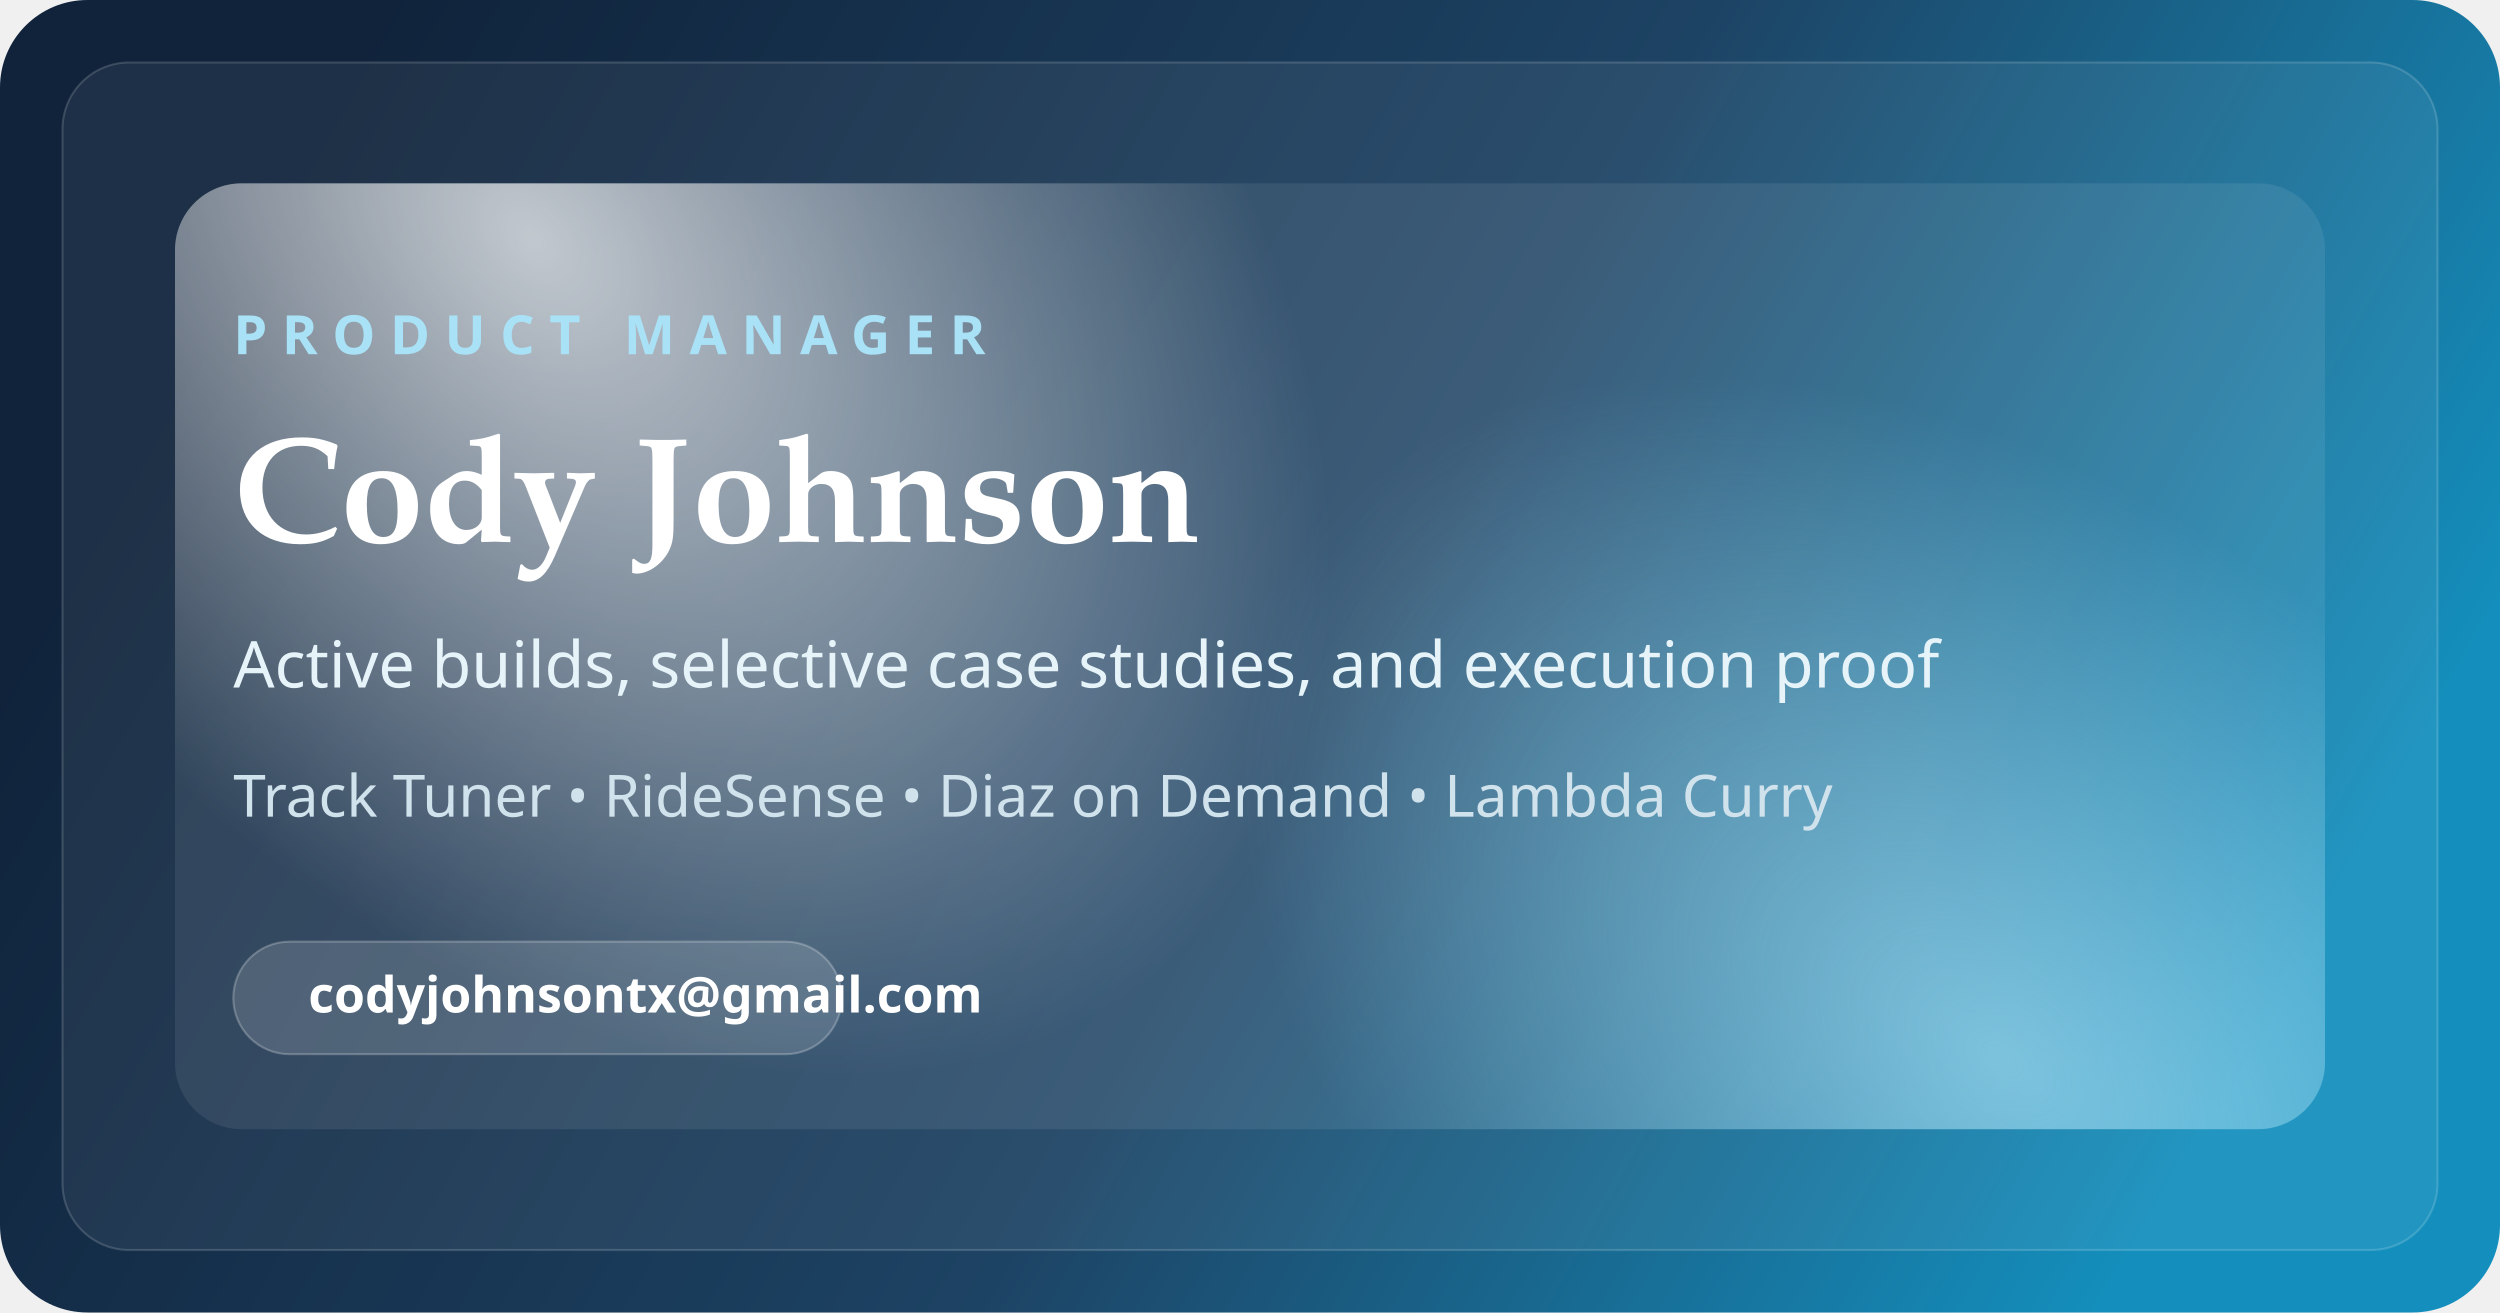
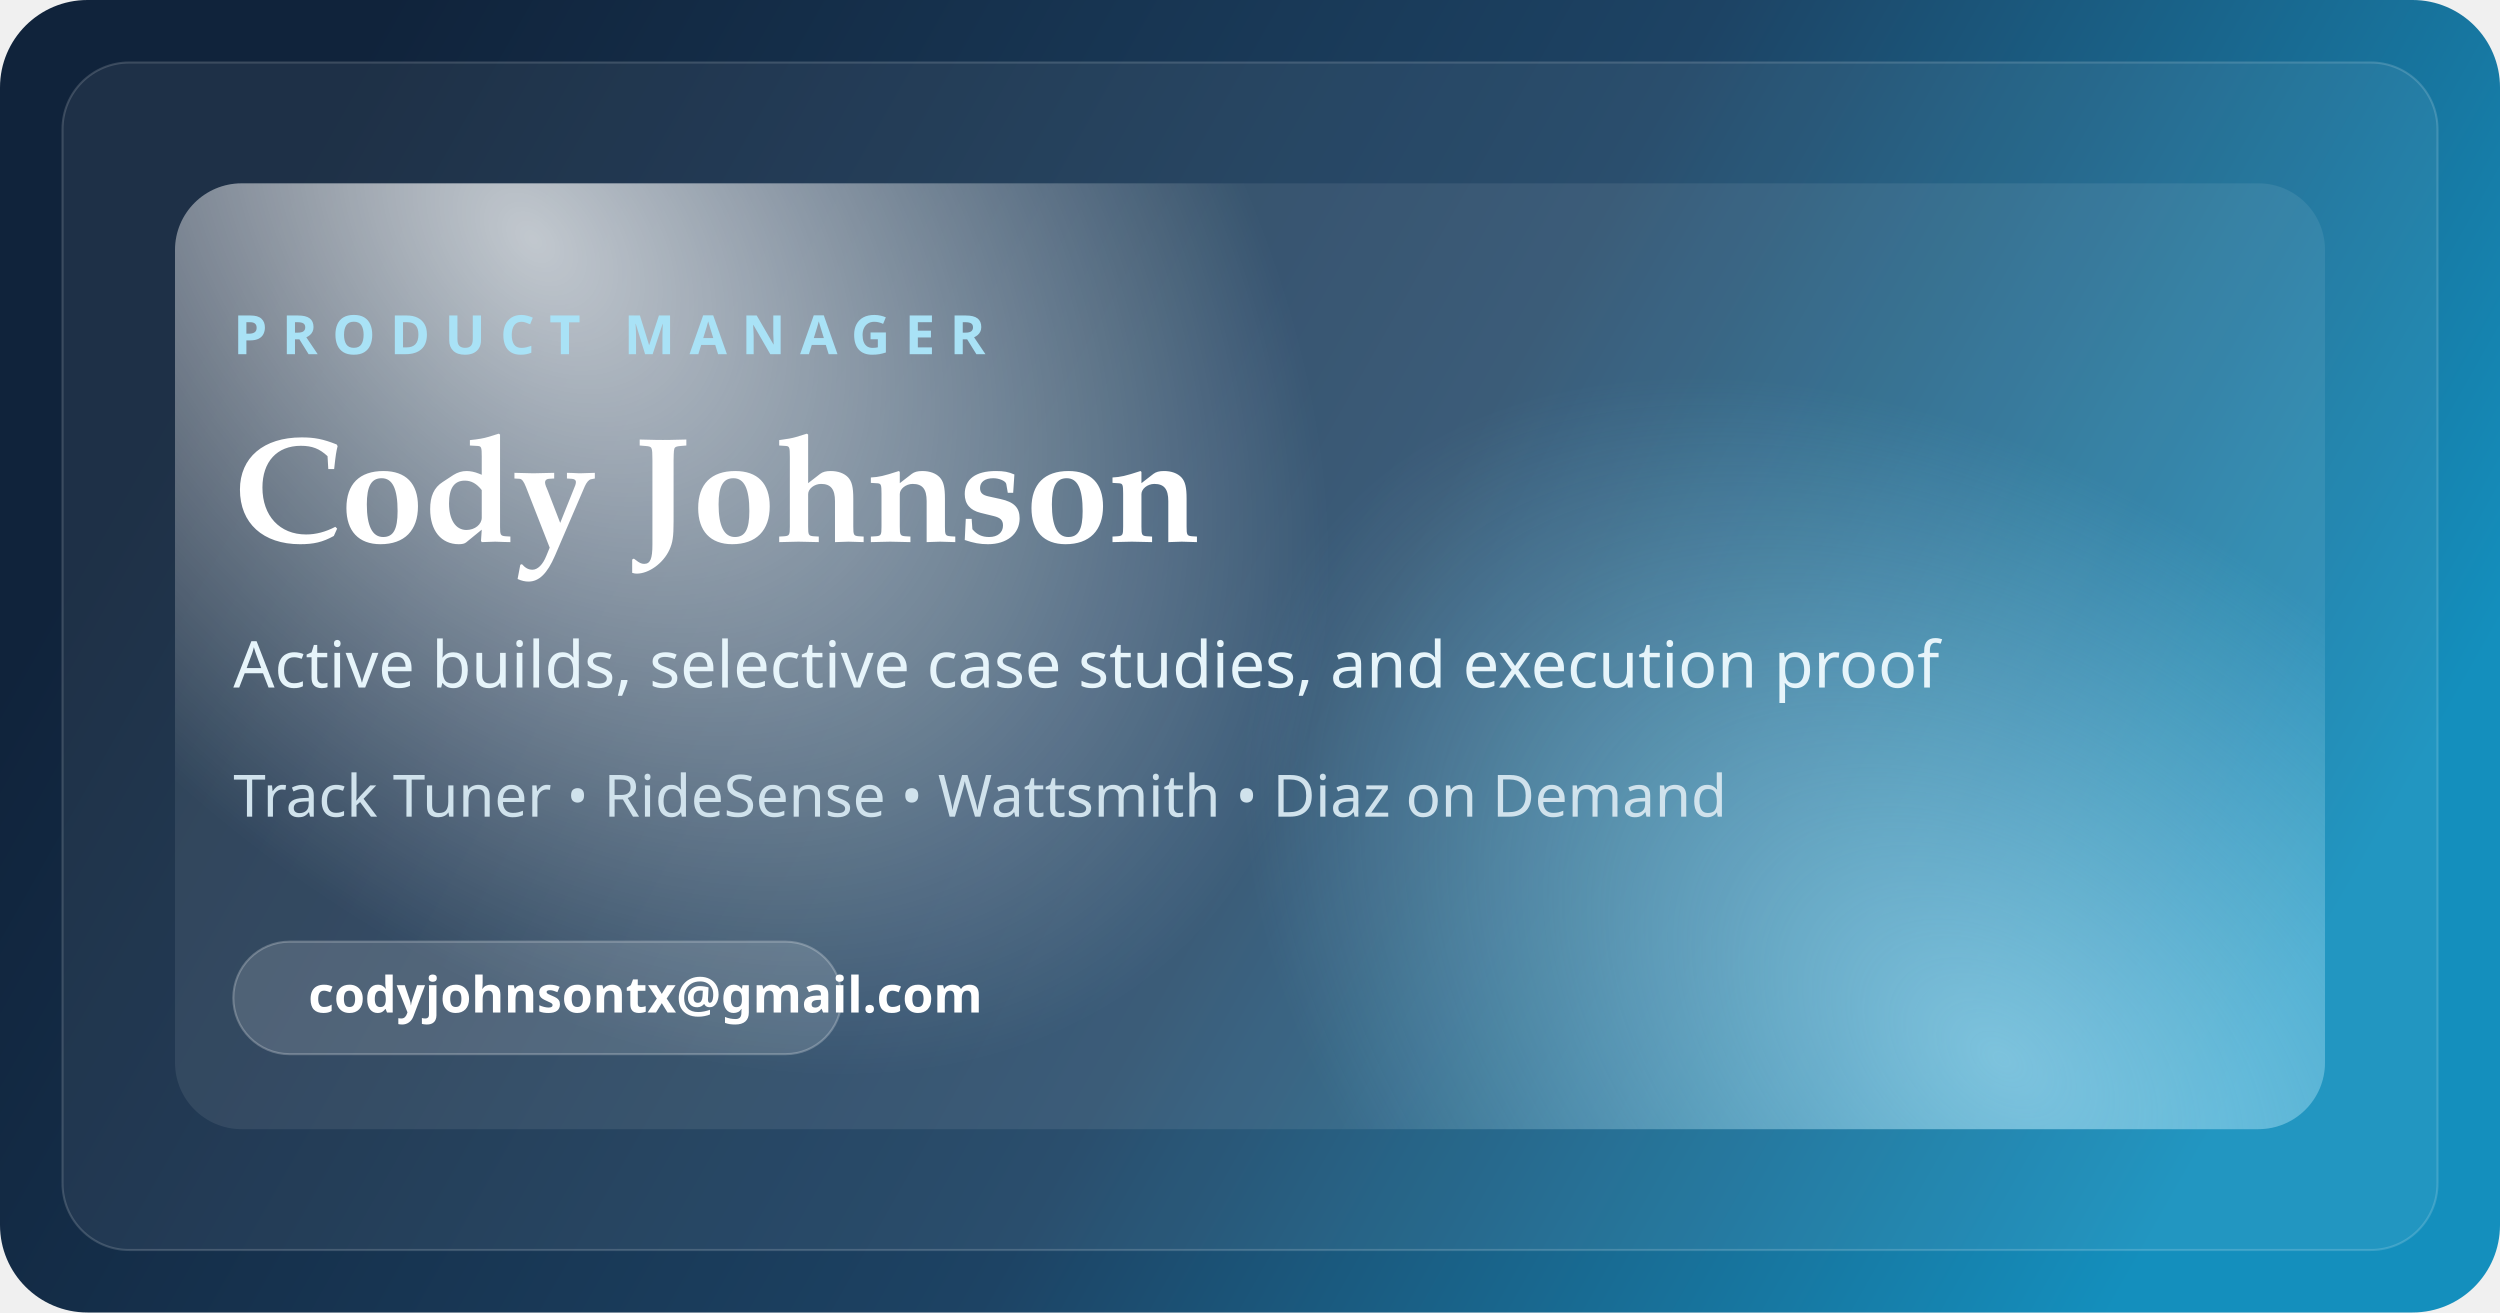
<svg xmlns="http://www.w3.org/2000/svg" width="1200" height="630" viewBox="0 0 1200 630" fill="none">
  <defs>
    <linearGradient id="bg" x1="145" y1="72" x2="1042" y2="580" gradientUnits="userSpaceOnUse">
      <stop stop-color="#10233B" />
      <stop offset="0.54" stop-color="#1D4364" />
      <stop offset="1" stop-color="#148FBD" />
    </linearGradient>
    <radialGradient id="glowA" cx="0" cy="0" r="1" gradientUnits="userSpaceOnUse" gradientTransform="translate(256 116) rotate(48.4867) scale(461.713 306.665)">
      <stop stop-color="#FFFFFF" stop-opacity="0.7" />
      <stop offset="1" stop-color="#FFFFFF" stop-opacity="0" />
    </radialGradient>
    <radialGradient id="glowB" cx="0" cy="0" r="1" gradientUnits="userSpaceOnUse" gradientTransform="translate(961 508) rotate(-142.196) scale(412.95 265.19)">
      <stop stop-color="#A9E2F6" stop-opacity="0.62" />
      <stop offset="1" stop-color="#A9E2F6" stop-opacity="0" />
    </radialGradient>
  </defs>
  <rect width="1200" height="630" rx="42" fill="url(#bg)" />
  <rect x="30" y="30" width="1140" height="570" rx="32" fill="white" fill-opacity="0.06" stroke="white" stroke-opacity="0.16" />
  <rect x="84" y="88" width="1032" height="454" rx="32" fill="white" fill-opacity="0.08" />
  <rect x="84" y="88" width="1032" height="454" rx="32" fill="url(#glowA)" />
  <rect x="84" y="88" width="1032" height="454" rx="32" fill="url(#glowB)" />
  <text x="112" y="170" fill="#A9E2F6" font-family="Avenir Next, Segoe UI, sans-serif" font-size="26" font-weight="700" letter-spacing="7">PRODUCT MANAGER</text>
  <text x="112" y="260" fill="white" font-family="Iowan Old Style, Palatino Linotype, Georgia, serif" font-size="72" font-weight="700">Cody Johnson</text>
  <text x="112" y="330" fill="#E6F4FA" font-family="Avenir Next, Segoe UI, sans-serif" font-size="31" font-weight="500">
    Active builds, selective case studies, and execution proof
  </text>
  <text x="112" y="392" fill="#D0E2EC" font-family="Avenir Next, Segoe UI, sans-serif" font-size="28">
-     Track Tuner • RideSense • Diaz on Demand • Lambda Curry
+     Track Tuner • RideSense • Wattsmith • Diaz on Demand
  </text>
  <rect x="112" y="452" width="292" height="54" rx="27" fill="white" fill-opacity="0.14" stroke="white" stroke-opacity="0.24" />
  <text x="148" y="486" fill="white" font-family="Avenir Next, Segoe UI, sans-serif" font-size="24" font-weight="600">
    codyjohnsontx@gmail.com
  </text>
</svg>
